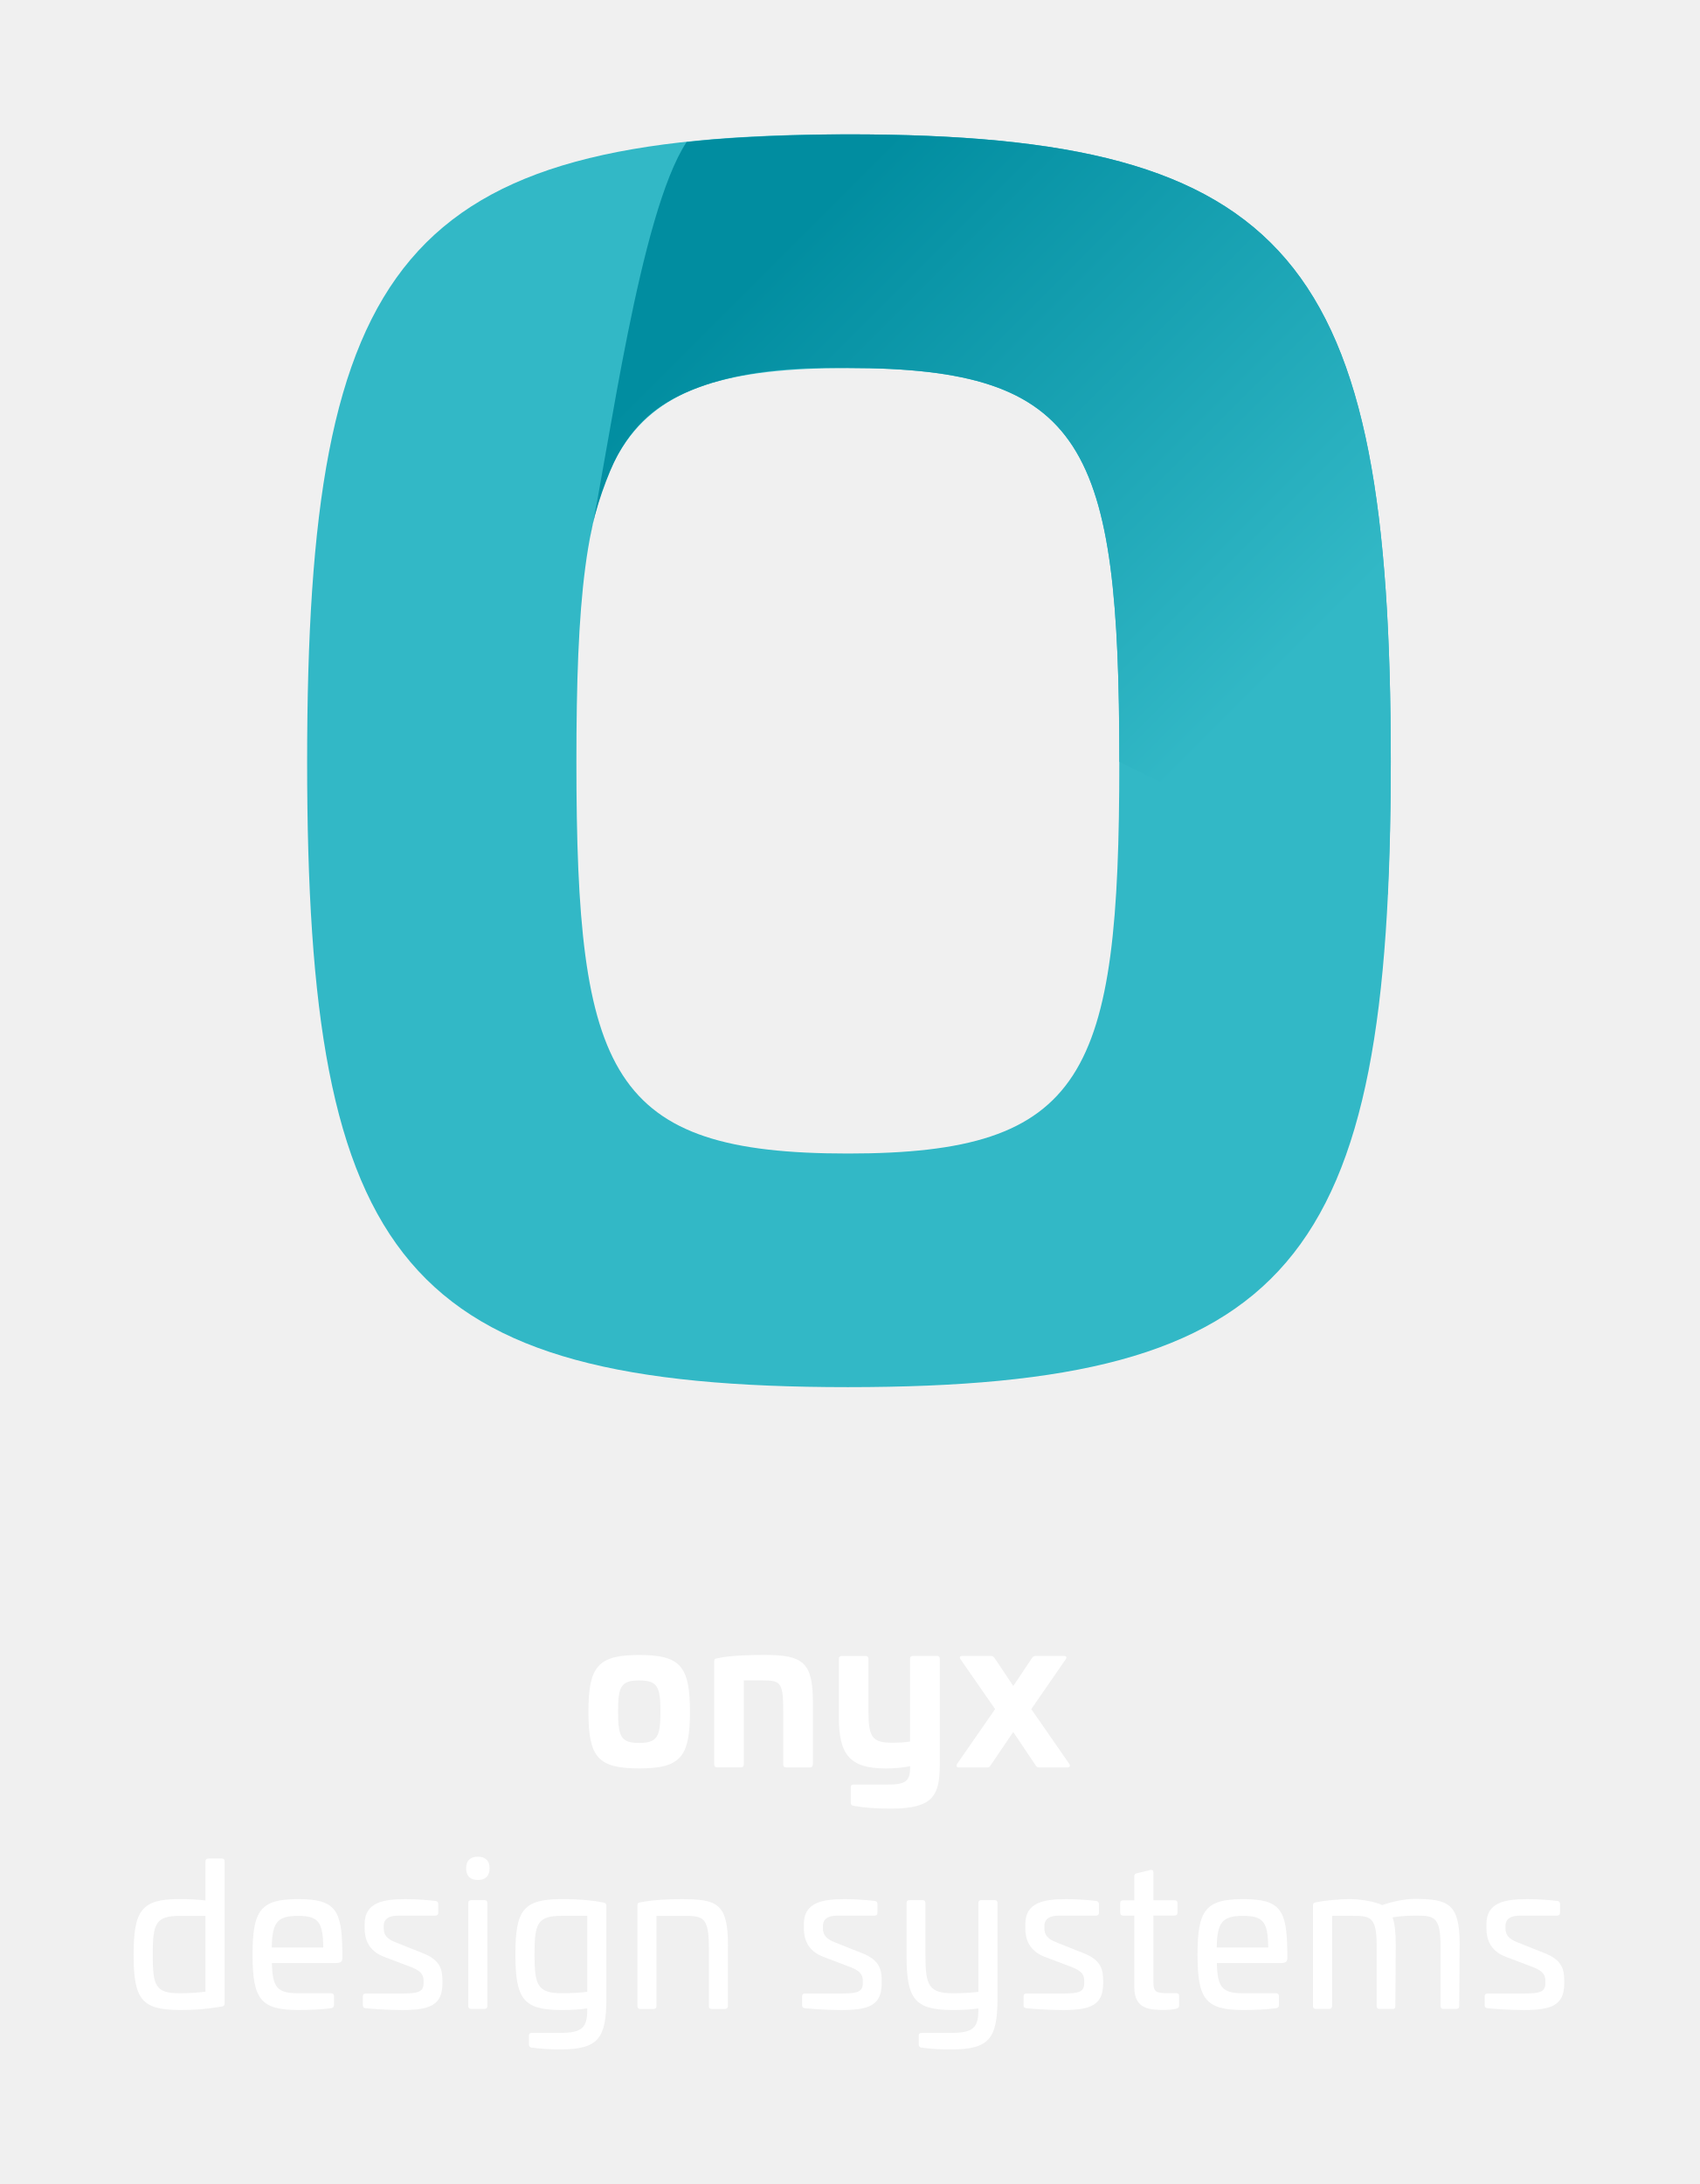
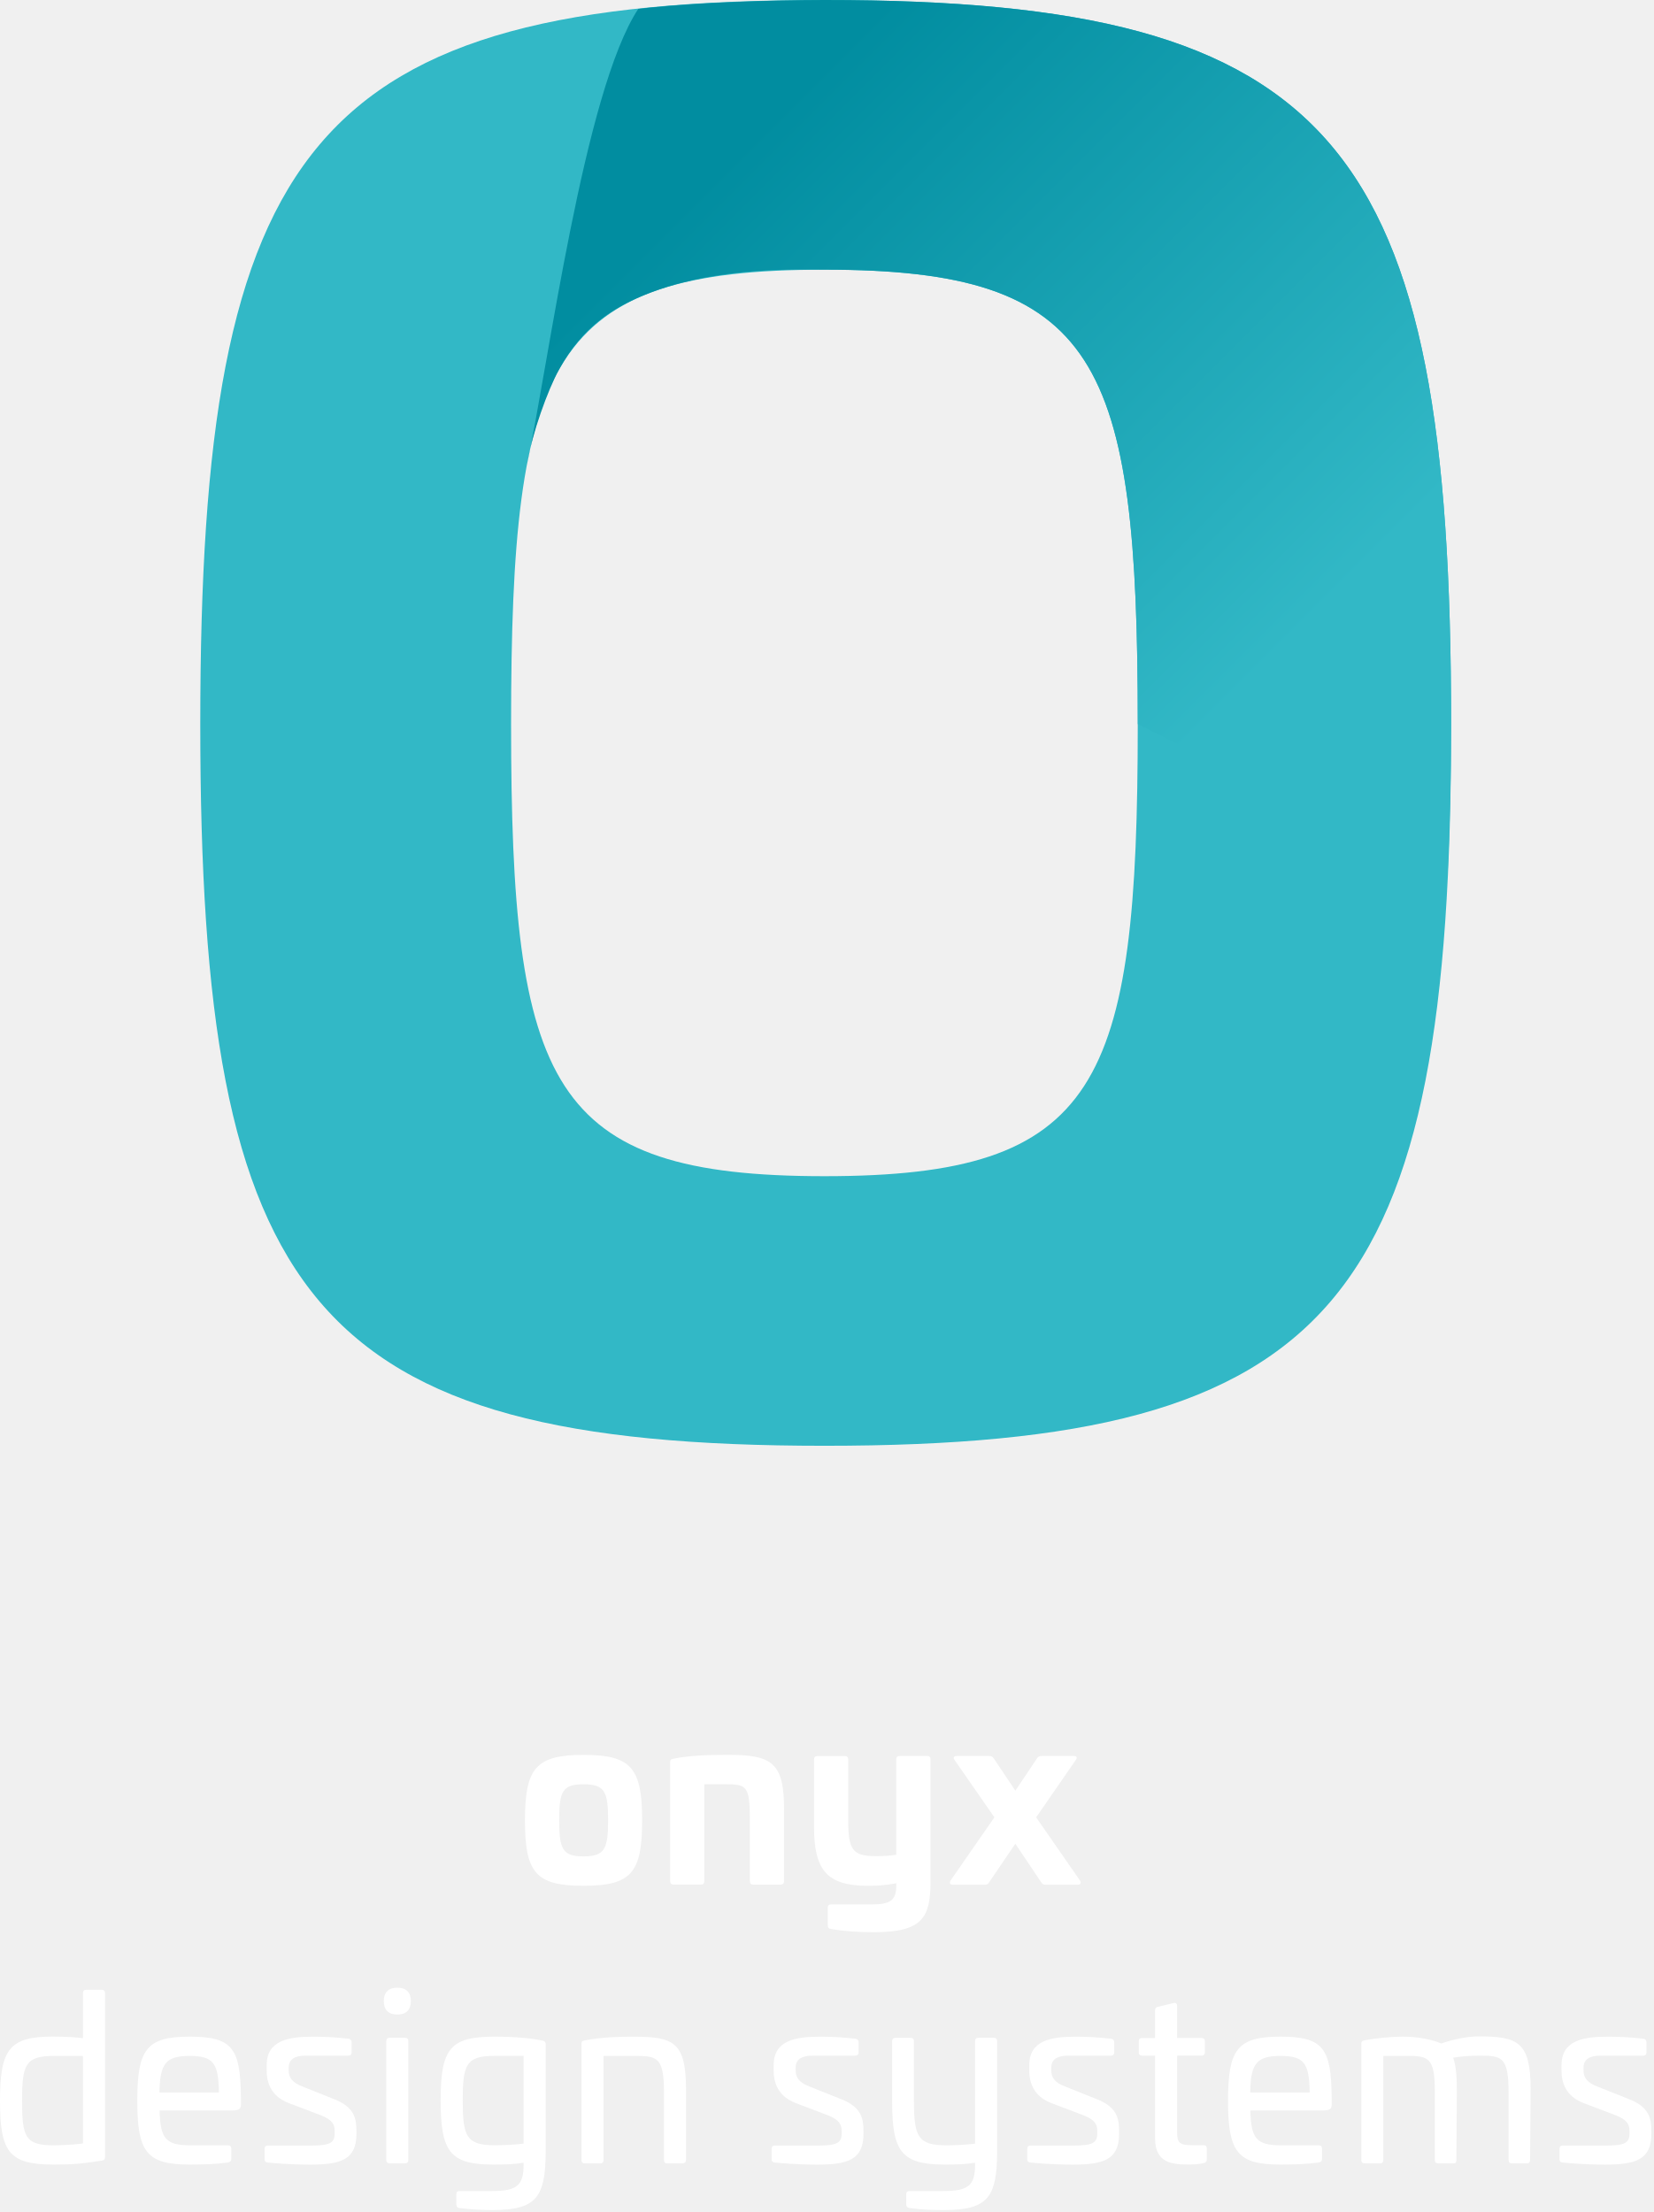
- <svg xmlns="http://www.w3.org/2000/svg" width="100%" height="100%" viewBox="0 0 407 523" version="1.1" xml:space="preserve" style="fill-rule:evenodd;clip-rule:evenodd;stroke-linejoin:round;stroke-miterlimit:2;">
-   <g transform="matrix(1,0,0,1,-155.2,-97.2)">
-     <g transform="matrix(1.00002,0,0,1.00002,-0.00408208,-0.00282104)">
-       <path d="M488.25,279.64C488.25,399.54 464.81,429.37 358.24,429.37C251.66,429.37 228.75,399.53 228.75,279.64C228.75,159.21 251.66,129.37 358.24,129.37C464.8,129.37 488.25,159.21 488.25,279.64ZM293.23,279.64C293.23,354.77 301.22,373.43 358.24,373.43C415.25,373.43 423.24,354.77 423.24,279.64C423.24,203.98 415.24,185.33 358.24,185.33C301.22,185.33 293.23,203.98 293.23,279.64Z" style="fill:rgb(50,184,198);fill-rule:nonzero;" />
+ <svg xmlns="http://www.w3.org/2000/svg" width="100%" height="100%" viewBox="0 0 343 459" version="1.1" xml:space="preserve" style="fill-rule:evenodd;clip-rule:evenodd;stroke-linejoin:round;stroke-miterlimit:2;">
+   <g transform="matrix(1,0,0,1,-32,-32.17)">
+     <g transform="matrix(1,0,0,1,-155.2,-97.2)">
+       <g transform="matrix(1.00002,0,0,1.00002,-0.00408208,-0.00282104)">
+         <path d="M488.25,279.64C488.25,399.54 464.81,429.37 358.24,429.37C251.66,429.37 228.75,399.53 228.75,279.64C228.75,159.21 251.66,129.37 358.24,129.37C464.8,129.37 488.25,159.21 488.25,279.64ZM293.23,279.64C293.23,354.77 301.22,373.43 358.24,373.43C415.25,373.43 423.24,354.77 423.24,279.64C423.24,203.98 415.24,185.33 358.24,185.33C301.22,185.33 293.23,203.98 293.23,279.64Z" style="fill:rgb(50,184,198);fill-rule:nonzero;" />
+       </g>
    </g>
-     <g transform="matrix(1.00002,0,0,1.00002,-0.00408208,-0.00282104)">
-       <path d="M487.49,311.47C487.98,301.6 488.25,291.11 488.25,279.64C488.25,159.21 464.81,129.37 358.23,129.37C357.12,129.37 335.64,129.37 319.62,131.21C308.36,148.25 300.98,205.04 296.57,225.53C297.57,219.34 300.87,210.27 303.14,206.12C308.12,197 314.88,192.68 323.15,189.72C337.1,184.73 352.78,185.32 358.24,185.32C415.26,185.32 423.25,203.97 423.25,279.63" style="fill:url(#_Linear1);fill-rule:nonzero;" />
+     <g transform="matrix(1,0,0,1,-155.2,-97.2)">
+       <g transform="matrix(1.00002,0,0,1.00002,-0.00408208,-0.00282104)">
+         <path d="M487.49,311.47C487.98,301.6 488.25,291.11 488.25,279.64C488.25,159.21 464.81,129.37 358.23,129.37C357.12,129.37 335.64,129.37 319.62,131.21C308.36,148.25 300.98,205.04 296.57,225.53C297.57,219.34 300.87,210.27 303.14,206.12C308.12,197 314.88,192.68 323.15,189.72C337.1,184.73 352.78,185.32 358.24,185.32C415.26,185.32 423.25,203.97 423.25,279.63" style="fill:url(#_Linear1);fill-rule:nonzero;" />
+       </g>
    </g>
-   </g>
-   <g transform="matrix(1,0,0,1,-155.2,-97.2)">
-     <g transform="matrix(1.00002,0,0,1.00002,-0.00408208,-0.00282104)">
-       <path d="M320.42,507.09C320.42,517.96 318.18,520.67 308.26,520.67C298.34,520.67 296.11,517.95 296.11,507.09C296.11,496.23 298.4,493.51 308.26,493.51C318.12,493.51 320.42,496.18 320.42,507.09ZM303.21,507.09C303.21,513.09 303.92,514.57 308.26,514.57C312.6,514.57 313.36,513.09 313.36,507.09C313.36,501.09 312.65,499.61 308.26,499.61C303.87,499.61 303.21,501.09 303.21,507.09Z" style="fill:white;fill-rule:nonzero;" />
+     <g transform="matrix(1,0,0,1,-155.2,-97.2)">
+       <g transform="matrix(1.00002,0,0,1.00002,-0.00408208,-0.00282104)">
+         <path d="M320.42,507.09C320.42,517.96 318.18,520.67 308.26,520.67C298.34,520.67 296.11,517.95 296.11,507.09C296.11,496.23 298.4,493.51 308.26,493.51C318.12,493.51 320.42,496.18 320.42,507.09ZM303.21,507.09C303.21,513.09 303.92,514.57 308.26,514.57C312.6,514.57 313.36,513.09 313.36,507.09C313.36,501.09 312.65,499.61 308.26,499.61C303.87,499.61 303.21,501.09 303.21,507.09Z" style="fill:white;fill-rule:nonzero;" />
+       </g>
    </g>
-     <g transform="matrix(1.00002,0,0,1.00002,-0.00408208,-0.00282104)">
-       <path d="M349.86,504.94L349.86,519.67C349.86,520.2 349.57,520.43 349.1,520.43L343.47,520.43C342.99,520.43 342.76,520.19 342.76,519.67L342.76,506.75C342.76,499.93 342.05,499.6 337.66,499.6L333.32,499.6L333.32,519.66C333.32,520.19 333.08,520.42 332.61,520.42L326.94,520.42C326.46,520.42 326.23,520.18 326.23,519.66L326.23,495.02C326.23,494.45 326.47,494.4 326.94,494.31C330.13,493.59 334.76,493.5 338.33,493.5C347.48,493.5 349.87,495.21 349.87,504.94L349.86,504.94Z" style="fill:white;fill-rule:nonzero;" />
+     <g transform="matrix(1,0,0,1,-155.2,-97.2)">
+       <g transform="matrix(1.00002,0,0,1.00002,-0.00408208,-0.00282104)">
+         <path d="M349.86,504.94L349.86,519.67C349.86,520.2 349.57,520.43 349.1,520.43L343.47,520.43C342.99,520.43 342.76,520.19 342.76,519.67L342.76,506.75C342.76,499.93 342.05,499.6 337.66,499.6L333.32,499.6L333.32,519.66C333.32,520.19 333.08,520.42 332.61,520.42L326.94,520.42C326.46,520.42 326.23,520.18 326.23,519.66L326.23,495.02C326.23,494.45 326.47,494.4 326.94,494.31C330.13,493.59 334.76,493.5 338.33,493.5C347.48,493.5 349.87,495.21 349.87,504.94L349.86,504.94Z" style="fill:white;fill-rule:nonzero;" />
+       </g>
    </g>
-     <g transform="matrix(1.00002,0,0,1.00002,-0.00408208,-0.00282104)">
-       <path d="M379.54,493.74C380.02,493.74 380.25,493.98 380.25,494.45L380.25,519.86C380.2,527.01 378.82,530.3 368.57,530.3C365.14,530.3 362.33,530.11 359.61,529.63C359.18,529.58 358.94,529.39 358.94,528.87L358.94,525.25C358.94,524.72 359.13,524.54 359.61,524.54L367.95,524.54C372.15,524.54 373.15,523.59 373.15,520.44L373.15,520.15C371.1,520.53 369.34,520.68 367.33,520.68C358.65,520.68 356.08,517.34 356.08,508.38L356.08,494.46C356.08,493.98 356.32,493.75 356.79,493.75L362.46,493.75C362.94,493.75 363.17,493.99 363.17,494.46L363.17,507.04C363.17,513.19 364.07,514.52 368.89,514.52C370.08,514.52 371.8,514.47 373.13,514.23L373.13,494.45C373.13,493.97 373.37,493.74 373.84,493.74L379.54,493.74Z" style="fill:white;fill-rule:nonzero;" />
+     <g transform="matrix(1,0,0,1,-155.2,-97.2)">
+       <g transform="matrix(1.00002,0,0,1.00002,-0.00408208,-0.00282104)">
+         <path d="M379.54,493.74C380.02,493.74 380.25,493.98 380.25,494.45L380.25,519.86C380.2,527.01 378.82,530.3 368.57,530.3C365.14,530.3 362.33,530.11 359.61,529.63C359.18,529.58 358.94,529.39 358.94,528.87L358.94,525.25C358.94,524.72 359.13,524.54 359.61,524.54L367.95,524.54C372.15,524.54 373.15,523.59 373.15,520.44L373.15,520.15C371.1,520.53 369.34,520.68 367.33,520.68C358.65,520.68 356.08,517.34 356.08,508.38L356.08,494.46C356.08,493.98 356.32,493.75 356.79,493.75L362.46,493.75C362.94,493.75 363.17,493.99 363.17,494.46L363.17,507.04C363.17,513.19 364.07,514.52 368.89,514.52C370.08,514.52 371.8,514.47 373.13,514.23L373.13,494.45C373.13,493.97 373.37,493.74 373.84,493.74L379.54,493.74Z" style="fill:white;fill-rule:nonzero;" />
+       </g>
    </g>
-     <g transform="matrix(1.00002,0,0,1.00002,-0.00408208,-0.00282104)">
-       <path d="M410.03,493.74C410.6,493.74 410.74,494.12 410.36,494.6L402.16,506.47L411.22,519.53C411.56,520.01 411.41,520.44 410.84,520.44L403.98,520.44C403.65,520.44 403.41,520.25 403.22,519.96L397.84,511.95L392.4,519.96C392.26,520.25 392.02,520.44 391.64,520.44L384.82,520.44C384.25,520.44 384.11,520.01 384.44,519.53L393.5,506.47L385.26,494.6C384.88,494.12 385.07,493.74 385.64,493.74L392.46,493.74C392.84,493.74 393.08,493.88 393.32,494.17L397.85,500.94L402.38,494.17C402.57,493.88 402.86,493.74 403.24,493.74L410.06,493.74L410.03,493.74Z" style="fill:white;fill-rule:nonzero;" />
+     <g transform="matrix(1,0,0,1,-155.2,-97.2)">
+       <g transform="matrix(1.00002,0,0,1.00002,-0.00408208,-0.00282104)">
+         <path d="M410.03,493.74C410.6,493.74 410.74,494.12 410.36,494.6L402.16,506.47L411.22,519.53C411.56,520.01 411.41,520.44 410.84,520.44L403.98,520.44C403.65,520.44 403.41,520.25 403.22,519.96L397.84,511.95L392.4,519.96C392.26,520.25 392.02,520.44 391.64,520.44L384.82,520.44C384.25,520.44 384.11,520.01 384.44,519.53L393.5,506.47L385.26,494.6C384.88,494.12 385.07,493.74 385.64,493.74L392.46,493.74C392.84,493.74 393.08,493.88 393.32,494.17L397.85,500.94L402.38,494.17C402.57,493.88 402.86,493.74 403.24,493.74L410.06,493.74L410.03,493.74Z" style="fill:white;fill-rule:nonzero;" />
+       </g>
    </g>
-     <g transform="matrix(1.00002,0,0,1.00002,-0.00408208,-0.00282104)">
-       <path d="M208.28,542.25C208.76,542.25 208.99,542.49 208.99,542.96L208.99,576.95C208.99,577.48 208.7,577.67 208.23,577.71C204.03,578.38 201.89,578.52 198.31,578.52C189.06,578.52 187.2,575.9 187.2,565.31C187.2,554.72 189.06,551.96 198.07,551.96C200.79,551.96 202.98,552.1 204.41,552.3L204.41,542.96C204.41,542.48 204.65,542.25 205.12,542.25L208.28,542.25ZM198.36,555.98C192.45,555.98 191.78,557.79 191.78,565.27C191.78,572.75 192.4,574.52 198.31,574.52C200.17,574.52 202.5,574.38 204.41,574.14L204.41,555.98L198.36,555.98Z" style="fill:white;fill-rule:nonzero;" />
+     <g transform="matrix(1,0,0,1,-155.2,-97.2)">
+       <g transform="matrix(1.00002,0,0,1.00002,-0.00408208,-0.00282104)">
+         <path d="M208.28,542.25C208.76,542.25 208.99,542.49 208.99,542.96L208.99,576.95C208.99,577.48 208.7,577.67 208.23,577.71C204.03,578.38 201.89,578.52 198.31,578.52C189.06,578.52 187.2,575.9 187.2,565.31C187.2,554.72 189.06,551.96 198.07,551.96C200.79,551.96 202.98,552.1 204.41,552.3L204.41,542.96C204.41,542.48 204.65,542.25 205.12,542.25L208.28,542.25ZM198.36,555.98C192.45,555.98 191.78,557.79 191.78,565.27C191.78,572.75 192.4,574.52 198.31,574.52C200.17,574.52 202.5,574.38 204.41,574.14L204.41,555.98L198.36,555.98Z" style="fill:white;fill-rule:nonzero;" />
+       </g>
    </g>
-     <g transform="matrix(1.00002,0,0,1.00002,-0.00408208,-0.00282104)">
-       <path d="M237.19,564.56L237.19,565.94C237.19,566.89 236.95,567.28 235.47,567.28L220.31,567.28C220.45,573.1 221.55,574.52 226.65,574.52L234.47,574.52C234.95,574.52 235.18,574.76 235.18,575.23L235.18,577.33C235.18,577.76 234.94,578.04 234.51,578.09C232.08,578.42 229.46,578.52 226.55,578.52C217.59,578.52 215.68,575.9 215.68,565.27C215.68,554.64 217.58,551.97 226.55,551.97C235.52,551.97 237.08,554.5 237.18,564.55L237.19,564.56ZM220.27,563.56L232.62,563.56C232.52,557.51 231.52,555.98 226.57,555.98C221.62,555.98 220.37,557.51 220.28,563.56L220.27,563.56Z" style="fill:white;fill-rule:nonzero;" />
+     <g transform="matrix(1,0,0,1,-155.2,-97.2)">
+       <g transform="matrix(1.00002,0,0,1.00002,-0.00408208,-0.00282104)">
+         <path d="M237.19,564.56L237.19,565.94C237.19,566.89 236.95,567.28 235.47,567.28L220.31,567.28C220.45,573.1 221.55,574.52 226.65,574.52L234.47,574.52C234.95,574.52 235.18,574.76 235.18,575.23L235.18,577.33C235.18,577.76 234.94,578.04 234.51,578.09C232.08,578.42 229.46,578.52 226.55,578.52C217.59,578.52 215.68,575.9 215.68,565.27C215.68,554.64 217.58,551.97 226.55,551.97C235.52,551.97 237.08,554.5 237.18,564.55L237.19,564.56ZM220.27,563.56L232.62,563.56C232.52,557.51 231.52,555.98 226.57,555.98C221.62,555.98 220.37,557.51 220.28,563.56L220.27,563.56Z" style="fill:white;fill-rule:nonzero;" />
+       </g>
    </g>
-     <g transform="matrix(1.00002,0,0,1.00002,-0.00408208,-0.00282104)">
-       <path d="M259.48,552.4C259.91,552.45 260.15,552.74 260.15,553.16L260.15,555.21C260.15,555.69 259.91,555.92 259.44,555.92L250.57,555.92C248.38,555.92 247.09,556.68 247.09,558.4L247.09,559.02C247.09,560.36 247.71,561.5 250.04,562.36L256.38,564.89C260.76,566.56 261.15,568.99 261.15,571.61L261.15,572.14C261.15,577.48 257.96,578.53 251.52,578.53C247.37,578.53 243.61,578.19 242.8,578.1C242.23,578.05 242.09,577.76 242.09,577.38L242.09,575.28C242.09,574.8 242.33,574.57 242.8,574.57L251.62,574.57C255.43,574.57 256.63,574.14 256.63,572.09L256.63,571.52C256.63,570.14 256.06,569.23 253.87,568.33L247.1,565.76C243.43,564.33 242.52,561.56 242.52,558.94L242.52,557.94C242.52,552.7 247.1,551.98 252.2,551.98C254.3,551.98 256.73,552.08 259.49,552.41L259.48,552.4Z" style="fill:white;fill-rule:nonzero;" />
+     <g transform="matrix(1,0,0,1,-155.2,-97.2)">
+       <g transform="matrix(1.00002,0,0,1.00002,-0.00408208,-0.00282104)">
+         <path d="M259.48,552.4C259.91,552.45 260.15,552.74 260.15,553.16L260.15,555.21C260.15,555.69 259.91,555.92 259.44,555.92L250.57,555.92C248.38,555.92 247.09,556.68 247.09,558.4L247.09,559.02C247.09,560.36 247.71,561.5 250.04,562.36L256.38,564.89C260.76,566.56 261.15,568.99 261.15,571.61L261.15,572.14C261.15,577.48 257.96,578.53 251.52,578.53C247.37,578.53 243.61,578.19 242.8,578.1C242.23,578.05 242.09,577.76 242.09,577.38L242.09,575.28C242.09,574.8 242.33,574.57 242.8,574.57L251.62,574.57C255.43,574.57 256.63,574.14 256.63,572.09L256.63,571.52C256.63,570.14 256.06,569.23 253.87,568.33L247.1,565.76C243.43,564.33 242.52,561.56 242.52,558.94L242.52,557.94C242.52,552.7 247.1,551.98 252.2,551.98C254.3,551.98 256.73,552.08 259.49,552.41L259.48,552.4Z" style="fill:white;fill-rule:nonzero;" />
+       </g>
    </g>
-     <g transform="matrix(1.00002,0,0,1.00002,-0.00408208,-0.00282104)">
-       <path d="M272.44,544.58C272.44,546.39 271.49,547.39 269.63,547.39C267.77,547.39 266.82,546.39 266.82,544.58C266.82,542.77 267.82,541.82 269.63,541.82C271.44,541.82 272.44,542.77 272.44,544.58ZM271.2,552.21C271.68,552.21 271.91,552.45 271.91,552.92L271.91,577.56C271.91,578.04 271.67,578.27 271.2,578.27L268.05,578.27C267.57,578.27 267.34,578.03 267.34,577.56L267.34,552.92C267.34,552.44 267.58,552.21 268.05,552.21L271.2,552.21Z" style="fill:white;fill-rule:nonzero;" />
+     <g transform="matrix(1,0,0,1,-155.2,-97.2)">
+       <g transform="matrix(1.00002,0,0,1.00002,-0.00408208,-0.00282104)">
+         <path d="M272.44,544.58C272.44,546.39 271.49,547.39 269.63,547.39C267.77,547.39 266.82,546.39 266.82,544.58C266.82,542.77 267.82,541.82 269.63,541.82C271.44,541.82 272.44,542.77 272.44,544.58ZM271.2,552.21C271.68,552.21 271.91,552.45 271.91,552.92L271.91,577.56C271.91,578.04 271.67,578.27 271.2,578.27L268.05,578.27C267.57,578.27 267.34,578.03 267.34,577.56L267.34,552.92C267.34,552.44 267.58,552.21 268.05,552.21L271.2,552.21Z" style="fill:white;fill-rule:nonzero;" />
+       </g>
    </g>
-     <g transform="matrix(1.00002,0,0,1.00002,-0.00408208,-0.00282104)">
-       <path d="M299.65,552.78C300.13,552.83 300.41,553.07 300.41,553.59L300.41,575.9C300.36,585.24 298.55,587.96 289.4,587.96C287.54,587.96 284.97,587.86 282.49,587.53C282.06,587.48 281.87,587.19 281.87,586.77L281.87,584.72C281.87,584.24 282.06,584.01 282.53,584.01L289.3,584.01C294.64,584.01 295.83,582.72 295.83,578.43L295.83,578.14C293.78,578.47 291.92,578.52 289.54,578.52C280.53,578.52 278.62,575.85 278.62,565.17C278.62,554.49 280.57,551.97 289.78,551.97C294.31,551.97 297.6,552.35 299.65,552.78ZM289.73,555.97C283.87,555.97 283.2,557.83 283.2,565.22C283.2,572.61 283.91,574.51 289.83,574.51C291.69,574.51 293.93,574.41 295.83,574.17L295.83,555.96L289.73,555.96L289.73,555.97Z" style="fill:white;fill-rule:nonzero;" />
+     <g transform="matrix(1,0,0,1,-155.2,-97.2)">
+       <g transform="matrix(1.00002,0,0,1.00002,-0.00408208,-0.00282104)">
+         <path d="M299.65,552.78C300.13,552.83 300.41,553.07 300.41,553.59L300.41,575.9C300.36,585.24 298.55,587.96 289.4,587.96C287.54,587.96 284.97,587.86 282.49,587.53C282.06,587.48 281.87,587.19 281.87,586.77L281.87,584.72C281.87,584.24 282.06,584.01 282.53,584.01L289.3,584.01C294.64,584.01 295.83,582.72 295.83,578.43L295.83,578.14C293.78,578.47 291.92,578.52 289.54,578.52C280.53,578.52 278.62,575.85 278.62,565.17C278.62,554.49 280.57,551.97 289.78,551.97C294.31,551.97 297.6,552.35 299.65,552.78ZM289.73,555.97C283.87,555.97 283.2,557.83 283.2,565.22C283.2,572.61 283.91,574.51 289.83,574.51C291.69,574.51 293.93,574.41 295.83,574.17L295.83,555.96L289.73,555.96L289.73,555.97Z" style="fill:white;fill-rule:nonzero;" />
+       </g>
    </g>
-     <g transform="matrix(1.00002,0,0,1.00002,-0.00408208,-0.00282104)">
-       <path d="M329.52,563.13L329.52,577.57C329.52,578.05 329.18,578.28 328.71,578.28L325.66,578.28C325.18,578.28 324.95,578.04 324.95,577.57L324.95,563.51C324.95,556.22 323.52,555.98 318.94,555.98L312.41,555.98L312.41,577.57C312.41,578.05 312.17,578.28 311.7,578.28L308.55,578.28C308.07,578.28 307.84,578.04 307.84,577.57L307.84,553.5C307.84,552.88 308.08,552.83 308.55,552.74C312.27,552.03 316.18,551.98 318.47,551.98C327,551.98 329.53,553.03 329.53,563.14L329.52,563.13Z" style="fill:white;fill-rule:nonzero;" />
+     <g transform="matrix(1,0,0,1,-155.2,-97.2)">
+       <g transform="matrix(1.00002,0,0,1.00002,-0.00408208,-0.00282104)">
+         <path d="M329.52,563.13L329.52,577.57C329.52,578.05 329.18,578.28 328.71,578.28L325.66,578.28C325.18,578.28 324.95,578.04 324.95,577.57L324.95,563.51C324.95,556.22 323.52,555.98 318.94,555.98L312.41,555.98L312.41,577.57C312.41,578.05 312.17,578.28 311.7,578.28L308.55,578.28C308.07,578.28 307.84,578.04 307.84,577.57L307.84,553.5C307.84,552.88 308.08,552.83 308.55,552.74C312.27,552.03 316.18,551.98 318.47,551.98C327,551.98 329.53,553.03 329.53,563.14L329.52,563.13Z" style="fill:white;fill-rule:nonzero;" />
+       </g>
    </g>
-     <g transform="matrix(1.00002,0,0,1.00002,-0.00408208,-0.00282104)">
-       <path d="M364.67,552.4C365.1,552.45 365.33,552.74 365.33,553.16L365.33,555.21C365.33,555.69 365.09,555.92 364.62,555.92L355.75,555.92C353.56,555.92 352.27,556.68 352.27,558.4L352.27,559.02C352.27,560.36 352.89,561.5 355.23,562.36L361.57,564.89C365.96,566.56 366.34,568.99 366.34,571.61L366.34,572.14C366.34,577.48 363.15,578.53 356.71,578.53C352.56,578.53 348.8,578.19 347.99,578.1C347.42,578.05 347.28,577.76 347.28,577.38L347.28,575.28C347.28,574.8 347.52,574.57 347.99,574.57L356.81,574.57C360.62,574.57 361.81,574.14 361.81,572.09L361.81,571.52C361.81,570.14 361.24,569.23 359.05,568.33L352.28,565.76C348.61,564.33 347.7,561.56 347.7,558.94L347.7,557.94C347.7,552.7 352.28,551.98 357.38,551.98C359.48,551.98 361.91,552.08 364.67,552.41L364.67,552.4Z" style="fill:white;fill-rule:nonzero;" />
+     <g transform="matrix(1,0,0,1,-155.2,-97.2)">
+       <g transform="matrix(1.00002,0,0,1.00002,-0.00408208,-0.00282104)">
+         <path d="M364.67,552.4C365.1,552.45 365.33,552.74 365.33,553.16L365.33,555.21C365.33,555.69 365.09,555.92 364.62,555.92L355.75,555.92C353.56,555.92 352.27,556.68 352.27,558.4L352.27,559.02C352.27,560.36 352.89,561.5 355.23,562.36L361.57,564.89C365.96,566.56 366.34,568.99 366.34,571.61L366.34,572.14C366.34,577.48 363.15,578.53 356.71,578.53C352.56,578.53 348.8,578.19 347.99,578.1C347.42,578.05 347.28,577.76 347.28,577.38L347.28,575.28C347.28,574.8 347.52,574.57 347.99,574.57L356.81,574.57C360.62,574.57 361.81,574.14 361.81,572.09L361.81,571.52C361.81,570.14 361.24,569.23 359.05,568.33L352.28,565.76C348.61,564.33 347.7,561.56 347.7,558.94L347.7,557.94C347.7,552.7 352.28,551.98 357.38,551.98C359.48,551.98 361.91,552.08 364.67,552.41L364.67,552.4Z" style="fill:white;fill-rule:nonzero;" />
+       </g>
    </g>
-     <g transform="matrix(1.00002,0,0,1.00002,-0.00408208,-0.00282104)">
-       <path d="M393.36,552.21C393.84,552.21 394.07,552.45 394.07,552.92L394.07,575.9C394.02,585.24 392.21,587.96 383.06,587.96C380.11,587.96 378.34,587.86 375.87,587.53C375.44,587.48 375.2,587.19 375.2,586.77L375.2,584.72C375.2,584.24 375.44,584.01 375.91,584.01L382.96,584.01C388.3,584.01 389.49,582.72 389.49,578.43L389.49,578.14C387.44,578.47 385.58,578.52 383.2,578.52C374.19,578.52 372.29,575.8 372.29,565.51L372.29,552.93C372.29,552.45 372.53,552.22 373,552.22L376.1,552.22C376.58,552.22 376.81,552.46 376.81,552.93L376.81,565.23C376.81,572.66 377.57,574.52 383.49,574.52C385.35,574.52 387.59,574.42 389.49,574.18L389.49,552.92C389.49,552.44 389.73,552.21 390.2,552.21L393.36,552.21Z" style="fill:white;fill-rule:nonzero;" />
+     <g transform="matrix(1,0,0,1,-155.2,-97.2)">
+       <g transform="matrix(1.00002,0,0,1.00002,-0.00408208,-0.00282104)">
+         <path d="M393.36,552.21C393.84,552.21 394.07,552.45 394.07,552.92L394.07,575.9C394.02,585.24 392.21,587.96 383.06,587.96C380.11,587.96 378.34,587.86 375.87,587.53C375.44,587.48 375.2,587.19 375.2,586.77L375.2,584.72C375.2,584.24 375.44,584.01 375.91,584.01L382.96,584.01C388.3,584.01 389.49,582.72 389.49,578.43L389.49,578.14C387.44,578.47 385.58,578.52 383.2,578.52C374.19,578.52 372.29,575.8 372.29,565.51L372.29,552.93C372.29,552.45 372.53,552.22 373,552.22L376.1,552.22C376.58,552.22 376.81,552.46 376.81,552.93L376.81,565.23C376.81,572.66 377.57,574.52 383.49,574.52C385.35,574.52 387.59,574.42 389.49,574.18L389.49,552.92C389.49,552.44 389.73,552.21 390.2,552.21L393.36,552.21Z" style="fill:white;fill-rule:nonzero;" />
+       </g>
    </g>
-     <g transform="matrix(1.00002,0,0,1.00002,-0.00408208,-0.00282104)">
-       <path d="M417.7,552.4C418.13,552.45 418.36,552.74 418.36,553.16L418.36,555.21C418.36,555.69 418.12,555.92 417.65,555.92L408.78,555.92C406.59,555.92 405.3,556.68 405.3,558.4L405.3,559.02C405.3,560.36 405.92,561.5 408.26,562.36L414.6,564.89C418.99,566.56 419.37,568.99 419.37,571.61L419.37,572.14C419.37,577.48 416.18,578.53 409.74,578.53C405.59,578.53 401.83,578.19 401.02,578.1C400.45,578.05 400.31,577.76 400.31,577.38L400.31,575.28C400.31,574.8 400.55,574.57 401.02,574.57L409.84,574.57C413.65,574.57 414.84,574.14 414.84,572.09L414.84,571.52C414.84,570.14 414.27,569.23 412.08,568.33L405.31,565.76C401.64,564.33 400.73,561.56 400.73,558.94L400.73,557.94C400.73,552.7 405.31,551.98 410.41,551.98C412.51,551.98 414.94,552.08 417.7,552.41L417.7,552.4Z" style="fill:white;fill-rule:nonzero;" />
+     <g transform="matrix(1,0,0,1,-155.2,-97.2)">
+       <g transform="matrix(1.00002,0,0,1.00002,-0.00408208,-0.00282104)">
+         <path d="M417.7,552.4C418.13,552.45 418.36,552.74 418.36,553.16L418.36,555.21C418.36,555.69 418.12,555.92 417.65,555.92L408.78,555.92C406.59,555.92 405.3,556.68 405.3,558.4L405.3,559.02C405.3,560.36 405.92,561.5 408.26,562.36L414.6,564.89C418.99,566.56 419.37,568.99 419.37,571.61L419.37,572.14C419.37,577.48 416.18,578.53 409.74,578.53C405.59,578.53 401.83,578.19 401.02,578.1C400.45,578.05 400.31,577.76 400.31,577.38L400.31,575.28C400.31,574.8 400.55,574.57 401.02,574.57L409.84,574.57C413.65,574.57 414.84,574.14 414.84,572.09L414.84,571.52C414.84,570.14 414.27,569.23 412.08,568.33L405.31,565.76C401.64,564.33 400.73,561.56 400.73,558.94L400.73,557.94C400.73,552.7 405.31,551.98 410.41,551.98C412.51,551.98 414.94,552.08 417.7,552.41L417.7,552.4Z" style="fill:white;fill-rule:nonzero;" />
+       </g>
    </g>
-     <g transform="matrix(1.00002,0,0,1.00002,-0.00408208,-0.00282104)">
-       <path d="M430.6,545.01C431.13,544.87 431.41,545.11 431.41,545.63L431.41,552.25L436.41,552.25C436.94,552.25 437.17,552.49 437.17,552.96L437.17,555.2C437.17,555.68 436.93,555.91 436.41,555.91L431.41,555.91L431.41,571.92C431.41,574.02 431.98,574.5 434.51,574.5L436.8,574.5C437.33,574.5 437.56,574.69 437.56,575.17L437.56,577.46C437.56,577.89 437.32,578.13 436.84,578.22C435.89,578.46 434.6,578.51 434.17,578.51C430.74,578.51 426.83,578.46 426.83,573.08L426.83,555.92L424.16,555.92C423.68,555.92 423.45,555.68 423.45,555.21L423.45,552.97C423.45,552.49 423.69,552.26 424.16,552.26L426.83,552.26L426.83,546.54C426.83,546.06 427.02,545.87 427.45,545.78L430.59,545.02L430.6,545.01Z" style="fill:white;fill-rule:nonzero;" />
+     <g transform="matrix(1,0,0,1,-155.2,-97.2)">
+       <g transform="matrix(1.00002,0,0,1.00002,-0.00408208,-0.00282104)">
+         <path d="M430.6,545.01C431.13,544.87 431.41,545.11 431.41,545.63L431.41,552.25L436.41,552.25C436.94,552.25 437.17,552.49 437.17,552.96L437.17,555.2C437.17,555.68 436.93,555.91 436.41,555.91L431.41,555.91L431.41,571.92C431.41,574.02 431.98,574.5 434.51,574.5L436.8,574.5C437.33,574.5 437.56,574.69 437.56,575.17L437.56,577.46C437.56,577.89 437.32,578.13 436.84,578.22C435.89,578.46 434.6,578.51 434.17,578.51C430.74,578.51 426.83,578.46 426.83,573.08L426.83,555.92L424.16,555.92C423.68,555.92 423.45,555.68 423.45,555.21L423.45,552.97C423.45,552.49 423.69,552.26 424.16,552.26L426.83,552.26L426.83,546.54C426.83,546.06 427.02,545.87 427.45,545.78L430.59,545.02L430.6,545.01Z" style="fill:white;fill-rule:nonzero;" />
+       </g>
    </g>
-     <g transform="matrix(1.00002,0,0,1.00002,-0.00408208,-0.00282104)">
-       <path d="M463.48,564.56L463.48,565.94C463.48,566.89 463.24,567.28 461.76,567.28L446.6,567.28C446.74,573.1 447.84,574.52 452.94,574.52L460.76,574.52C461.24,574.52 461.47,574.76 461.47,575.23L461.47,577.33C461.47,577.76 461.23,578.04 460.8,578.09C458.37,578.42 455.75,578.52 452.84,578.52C443.88,578.52 441.97,575.9 441.97,565.27C441.97,554.64 443.87,551.97 452.84,551.97C461.81,551.97 463.37,554.5 463.47,564.55L463.48,564.56ZM446.56,563.56L458.91,563.56C458.81,557.51 457.81,555.98 452.86,555.98C447.91,555.98 446.66,557.51 446.57,563.56L446.56,563.56Z" style="fill:white;fill-rule:nonzero;" />
+     <g transform="matrix(1,0,0,1,-155.2,-97.2)">
+       <g transform="matrix(1.00002,0,0,1.00002,-0.00408208,-0.00282104)">
+         <path d="M463.48,564.56L463.48,565.94C463.48,566.89 463.24,567.28 461.76,567.28L446.6,567.28C446.74,573.1 447.84,574.52 452.94,574.52L460.76,574.52C461.24,574.52 461.47,574.76 461.47,575.23L461.47,577.33C461.47,577.76 461.23,578.04 460.8,578.09C458.37,578.42 455.75,578.52 452.84,578.52C443.88,578.52 441.97,575.9 441.97,565.27C441.97,554.64 443.87,551.97 452.84,551.97C461.81,551.97 463.37,554.5 463.47,564.55L463.48,564.56ZM446.56,563.56L458.91,563.56C458.81,557.51 457.81,555.98 452.86,555.98C447.91,555.98 446.66,557.51 446.57,563.56L446.56,563.56Z" style="fill:white;fill-rule:nonzero;" />
+       </g>
    </g>
-     <g transform="matrix(1.00002,0,0,1.00002,-0.00408208,-0.00282104)">
-       <path d="M504.74,562.93L504.64,577.56C504.64,578.04 504.4,578.27 503.93,578.27L500.88,578.27C500.4,578.27 500.17,578.03 500.17,577.56L500.17,563.5C500.17,556.21 498.74,555.92 494.26,555.92C492.31,555.92 490.26,556.06 488.68,556.35C489.25,557.97 489.44,560.07 489.44,563.12L489.34,577.56C489.34,578.13 489.15,578.27 488.72,578.27L485.58,578.27C485.1,578.27 484.87,578.03 484.87,577.56L484.87,563.21C484.87,556.2 483.44,555.97 478.96,555.97L474.19,555.97L474.19,577.56C474.19,578.04 473.95,578.27 473.47,578.27L470.33,578.27C469.85,578.27 469.62,578.03 469.62,577.56L469.62,553.49C469.62,552.92 469.86,552.82 470.33,552.73C472.81,552.25 476.1,551.97 478.29,551.97C481.29,551.97 484.44,552.59 486.2,553.4C488.63,552.54 491.68,551.92 493.88,551.92C502.12,551.92 504.75,553.06 504.75,562.93L504.74,562.93Z" style="fill:white;fill-rule:nonzero;" />
+     <g transform="matrix(1,0,0,1,-155.2,-97.2)">
+       <g transform="matrix(1.00002,0,0,1.00002,-0.00408208,-0.00282104)">
+         <path d="M504.74,562.93L504.64,577.56C504.64,578.04 504.4,578.27 503.93,578.27L500.88,578.27C500.4,578.27 500.17,578.03 500.17,577.56L500.17,563.5C500.17,556.21 498.74,555.92 494.26,555.92C492.31,555.92 490.26,556.06 488.68,556.35C489.25,557.97 489.44,560.07 489.44,563.12L489.34,577.56C489.34,578.13 489.15,578.27 488.72,578.27L485.58,578.27C485.1,578.27 484.87,578.03 484.87,577.56L484.87,563.21C484.87,556.2 483.44,555.97 478.96,555.97L474.19,555.97L474.19,577.56C474.19,578.04 473.95,578.27 473.47,578.27L470.33,578.27C469.85,578.27 469.62,578.03 469.62,577.56L469.62,553.49C469.62,552.92 469.86,552.82 470.33,552.73C472.81,552.25 476.1,551.97 478.29,551.97C481.29,551.97 484.44,552.59 486.2,553.4C488.63,552.54 491.68,551.92 493.88,551.92C502.12,551.92 504.75,553.06 504.75,562.93L504.74,562.93Z" style="fill:white;fill-rule:nonzero;" />
+       </g>
    </g>
-     <g transform="matrix(1.00002,0,0,1.00002,-0.00408208,-0.00282104)">
-       <path d="M528.12,552.4C528.55,552.45 528.78,552.74 528.78,553.16L528.78,555.21C528.78,555.69 528.54,555.92 528.07,555.92L519.2,555.92C517.01,555.92 515.72,556.68 515.72,558.4L515.72,559.02C515.72,560.36 516.34,561.5 518.68,562.36L525.02,564.89C529.41,566.56 529.79,568.99 529.79,571.61L529.79,572.14C529.79,577.48 526.6,578.53 520.16,578.53C516.01,578.53 512.25,578.19 511.44,578.1C510.87,578.05 510.73,577.76 510.73,577.38L510.73,575.28C510.73,574.8 510.97,574.57 511.44,574.57L520.26,574.57C524.07,574.57 525.26,574.14 525.26,572.09L525.26,571.52C525.26,570.14 524.69,569.23 522.5,568.33L515.73,565.76C512.06,564.33 511.15,561.56 511.15,558.94L511.15,557.94C511.15,552.7 515.73,551.98 520.83,551.98C522.93,551.98 525.36,552.08 528.12,552.41L528.12,552.4Z" style="fill:white;fill-rule:nonzero;" />
+     <g transform="matrix(1,0,0,1,-155.2,-97.2)">
+       <g transform="matrix(1.00002,0,0,1.00002,-0.00408208,-0.00282104)">
+         <path d="M528.12,552.4C528.55,552.45 528.78,552.74 528.78,553.16L528.78,555.21C528.78,555.69 528.54,555.92 528.07,555.92L519.2,555.92C517.01,555.92 515.72,556.68 515.72,558.4L515.72,559.02C515.72,560.36 516.34,561.5 518.68,562.36L525.02,564.89C529.41,566.56 529.79,568.99 529.79,571.61L529.79,572.14C529.79,577.48 526.6,578.53 520.16,578.53C516.01,578.53 512.25,578.19 511.44,578.1C510.87,578.05 510.73,577.76 510.73,577.38L510.73,575.28C510.73,574.8 510.97,574.57 511.44,574.57L520.26,574.57C524.07,574.57 525.26,574.14 525.26,572.09L525.26,571.52C525.26,570.14 524.69,569.23 522.5,568.33L515.73,565.76C512.06,564.33 511.15,561.56 511.15,558.94L511.15,557.94C511.15,552.7 515.73,551.98 520.83,551.98C522.93,551.98 525.36,552.08 528.12,552.41L528.12,552.4Z" style="fill:white;fill-rule:nonzero;" />
+       </g>
    </g>
  </g>
  <defs>
    <linearGradient id="_Linear1" x1="0" y1="0" x2="1" y2="0" gradientUnits="userSpaceOnUse" gradientTransform="matrix(174.06,174.06,-174.06,174.06,319.22,131.63)">
      <stop offset="0" style="stop-color:rgb(1,141,160);stop-opacity:1" />
      <stop offset="0.14" style="stop-color:rgb(1,141,160);stop-opacity:1" />
      <stop offset="0.77" style="stop-color:rgb(50,184,198);stop-opacity:1" />
      <stop offset="1" style="stop-color:rgb(50,184,198);stop-opacity:1" />
    </linearGradient>
  </defs>
</svg>
